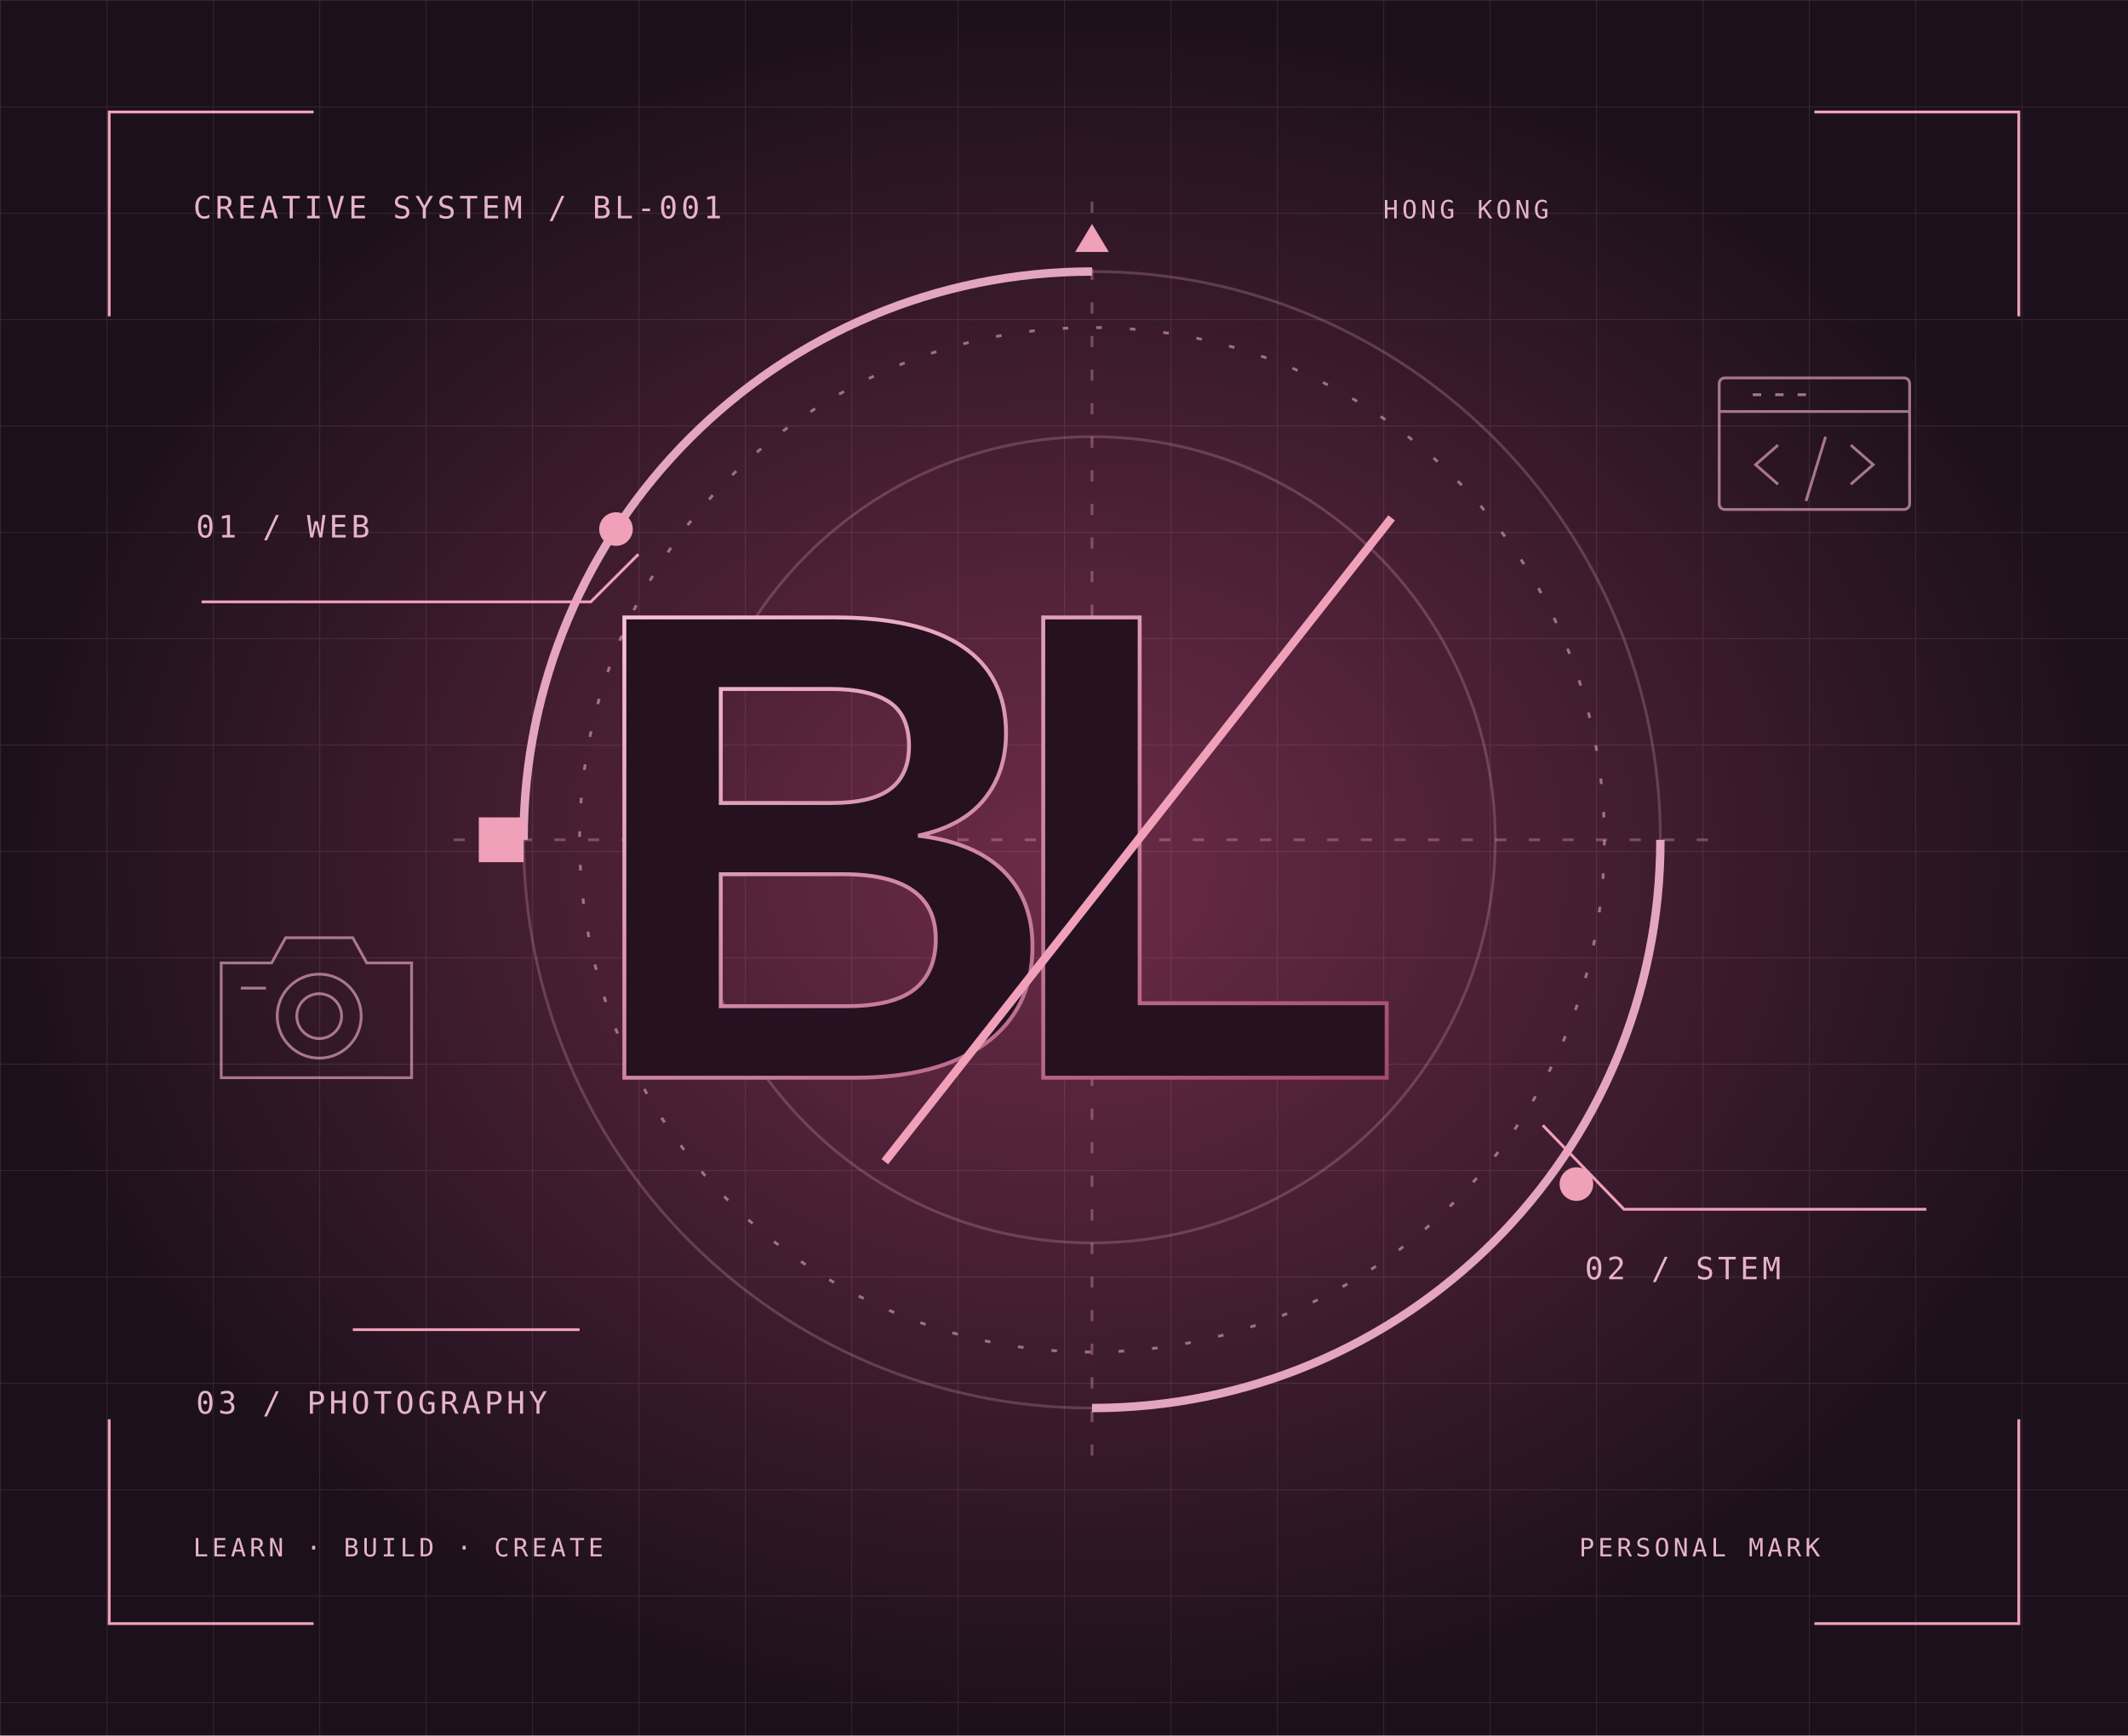
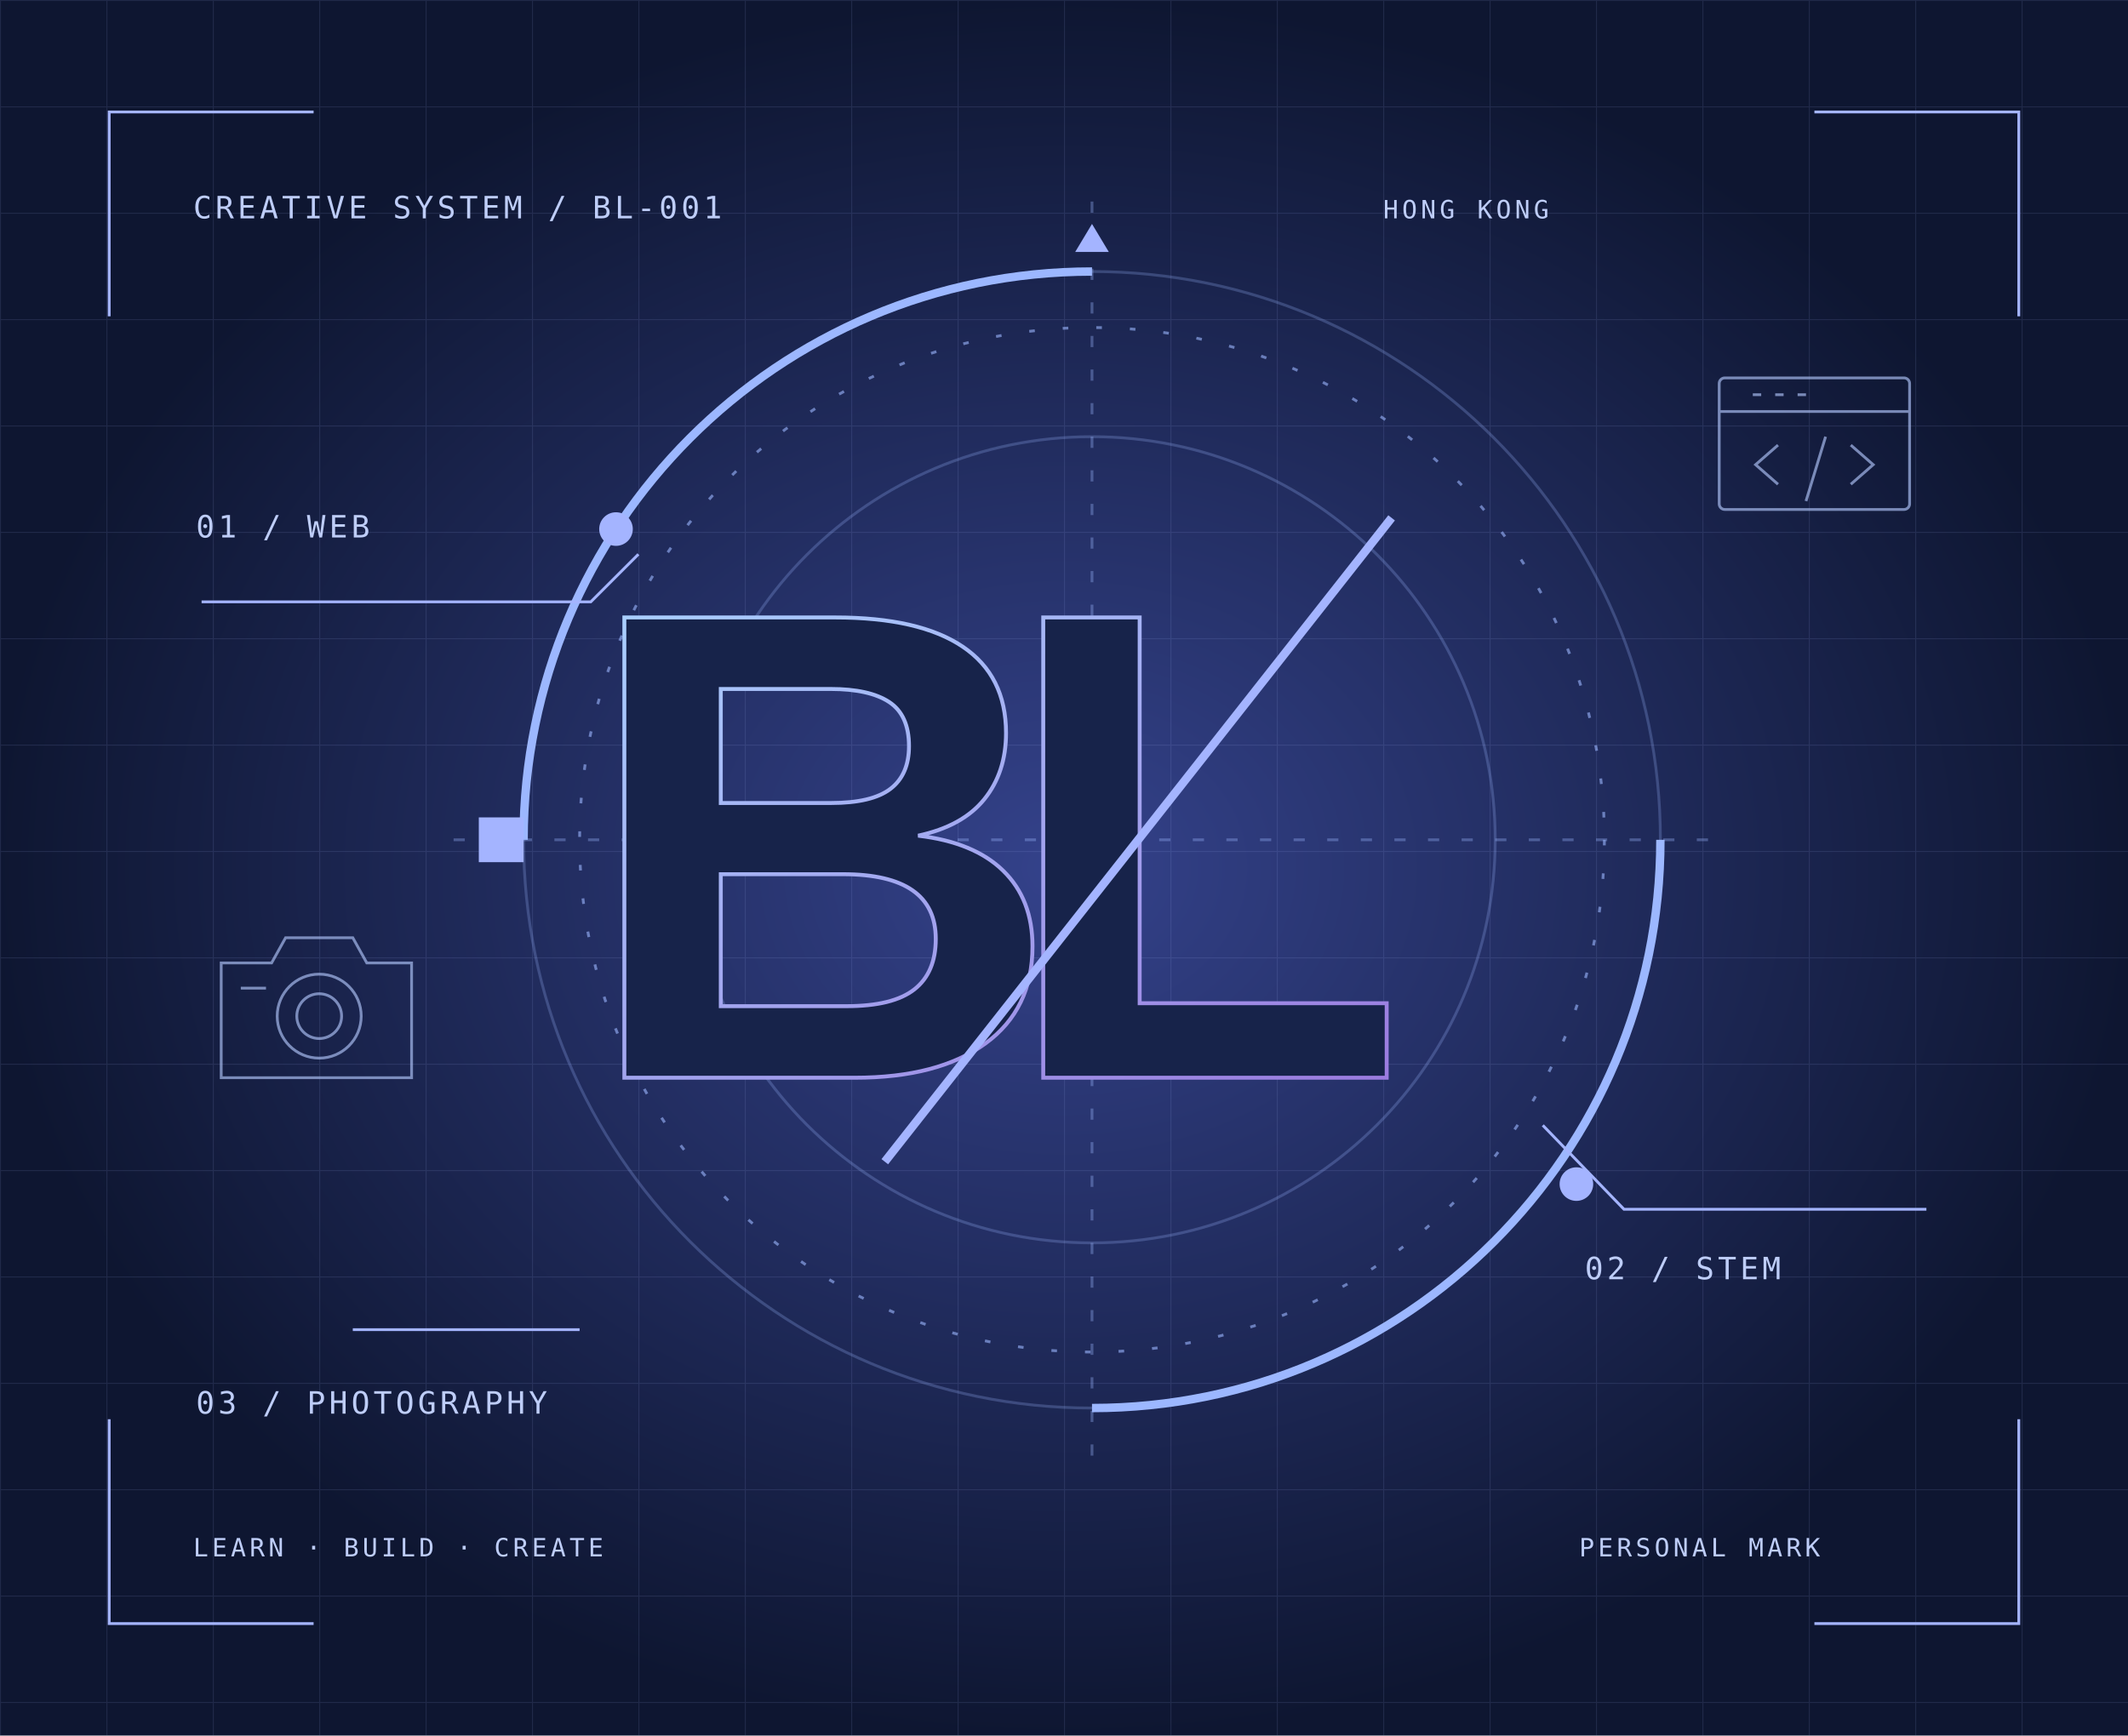
<svg xmlns="http://www.w3.org/2000/svg" width="760" height="620" viewBox="0 0 760 620">
  <defs>
    <radialGradient id="glow">
-       <stop stop-color="#6d2b48" />
-       <stop offset="1" stop-color="#1b101b" />
+       <stop stop-color="#34428b" />
+       <stop offset="1" stop-color="#0e1631" />
    </radialGradient>
-     <linearGradient id="pink" x2="1" y2="1">
-       <stop stop-color="#f9c3d5" />
-       <stop offset="1" stop-color="#a34970" />
+     <linearGradient id="spectrum" x2="1" y2="1">
+       <stop stop-color="#aacfff" />
+       <stop offset="1" stop-color="#9b7bdf" />
    </linearGradient>
    <pattern id="grid" width="38" height="38" patternUnits="userSpaceOnUse">
-       <path d="M38 0H0V38" fill="none" stroke="#eeb1c8" stroke-opacity=".12" stroke-width=".7" />
+       <path d="M38 0H0V38" fill="none" stroke="#a9bdff" stroke-opacity=".12" stroke-width=".7" />
    </pattern>
  </defs>
  <rect width="760" height="620" fill="url(#glow)" />
  <rect width="760" height="620" fill="url(#grid)" />
-   <g fill="none" stroke="#e4a5c1">
+   <g fill="none" stroke="#9cb7ff">
    <circle cx="390" cy="300" r="203" opacity=".25" />
    <circle cx="390" cy="300" r="183" stroke-dasharray="2 10" opacity=".6" />
    <circle cx="390" cy="300" r="144" opacity=".25" />
    <path d="M187 300a203 203 0 0 1 203-203M390 503a203 203 0 0 0 203-203" stroke-width="3" />
    <path d="M162 300h456M390 72v456" stroke-dasharray="4 8" opacity=".35" />
  </g>
-   <text x="207" y="385" font-family="Arial,sans-serif" font-size="239" font-weight="900" letter-spacing="-23" fill="#261121" stroke="url(#pink)" stroke-width="1.4">BL</text>
-   <path d="m316 415 181-230" stroke="#f1a0b9" stroke-width="3" />
-   <g fill="#f1a0b9">
+   <text x="207" y="385" font-family="Arial,sans-serif" font-size="239" font-weight="900" letter-spacing="-23" fill="#17234a" stroke="url(#spectrum)" stroke-width="1.4">BL</text>
+   <path d="m316 415 181-230" stroke="#a4b4ff" stroke-width="3" />
+   <g fill="#a4b4ff">
    <circle cx="220" cy="189" r="6" />
    <circle cx="563" cy="423" r="6" />
    <path d="M171 292h16v16h-16z" />
    <path d="m384 90 6-10 6 10z" />
  </g>
-   <g fill="none" stroke="#f1a0b9" stroke-width="1">
+   <g fill="none" stroke="#a4b4ff" stroke-width="1">
    <path d="M39 113V40h73M648 40h73v73M39 507v73h73M648 580h73v-73" />
    <path d="M72 215h139l17-17M551 402l29 30h108M126 475h81" />
  </g>
-   <g font-family="Consolas,monospace" font-size="11" letter-spacing="1.3" fill="#e6b3ca">
+   <g font-family="Consolas,monospace" font-size="11" letter-spacing="1.3" fill="#becdf8">
    <text x="70" y="192">01 / WEB</text>
    <text x="566" y="457">02 / STEM</text>
    <text x="70" y="505">03 / PHOTOGRAPHY</text>
    <text x="69" y="78">CREATIVE SYSTEM / BL-001</text>
    <text x="494" y="78" font-size="9">HONG KONG</text>
    <text x="69" y="556" font-size="9">LEARN · BUILD · CREATE</text>
    <text x="564" y="556" font-size="9">PERSONAL MARK</text>
  </g>
-   <g transform="translate(614 135)" fill="none" stroke="#dca0ba" opacity=".7">
+   <g transform="translate(614 135)" fill="none" stroke="#a5b9ed" opacity=".7">
    <rect width="68" height="47" rx="2" />
    <path d="M0 12h68m-56-6h3m5 0h3m5 0h3M21 24l-8 7 8 7m26-14 8 7-8 7m-9-17-7 23" />
  </g>
-   <g transform="translate(79 335)" fill="none" stroke="#dca0ba" opacity=".7">
+   <g transform="translate(79 335)" fill="none" stroke="#a5b9ed" opacity=".7">
    <path d="M0 9h18l5-9h24l5 9h16v41H0z" />
    <circle cx="35" cy="28" r="15" />
    <circle cx="35" cy="28" r="8" />
    <path d="M7 18h9" />
  </g>
</svg>
